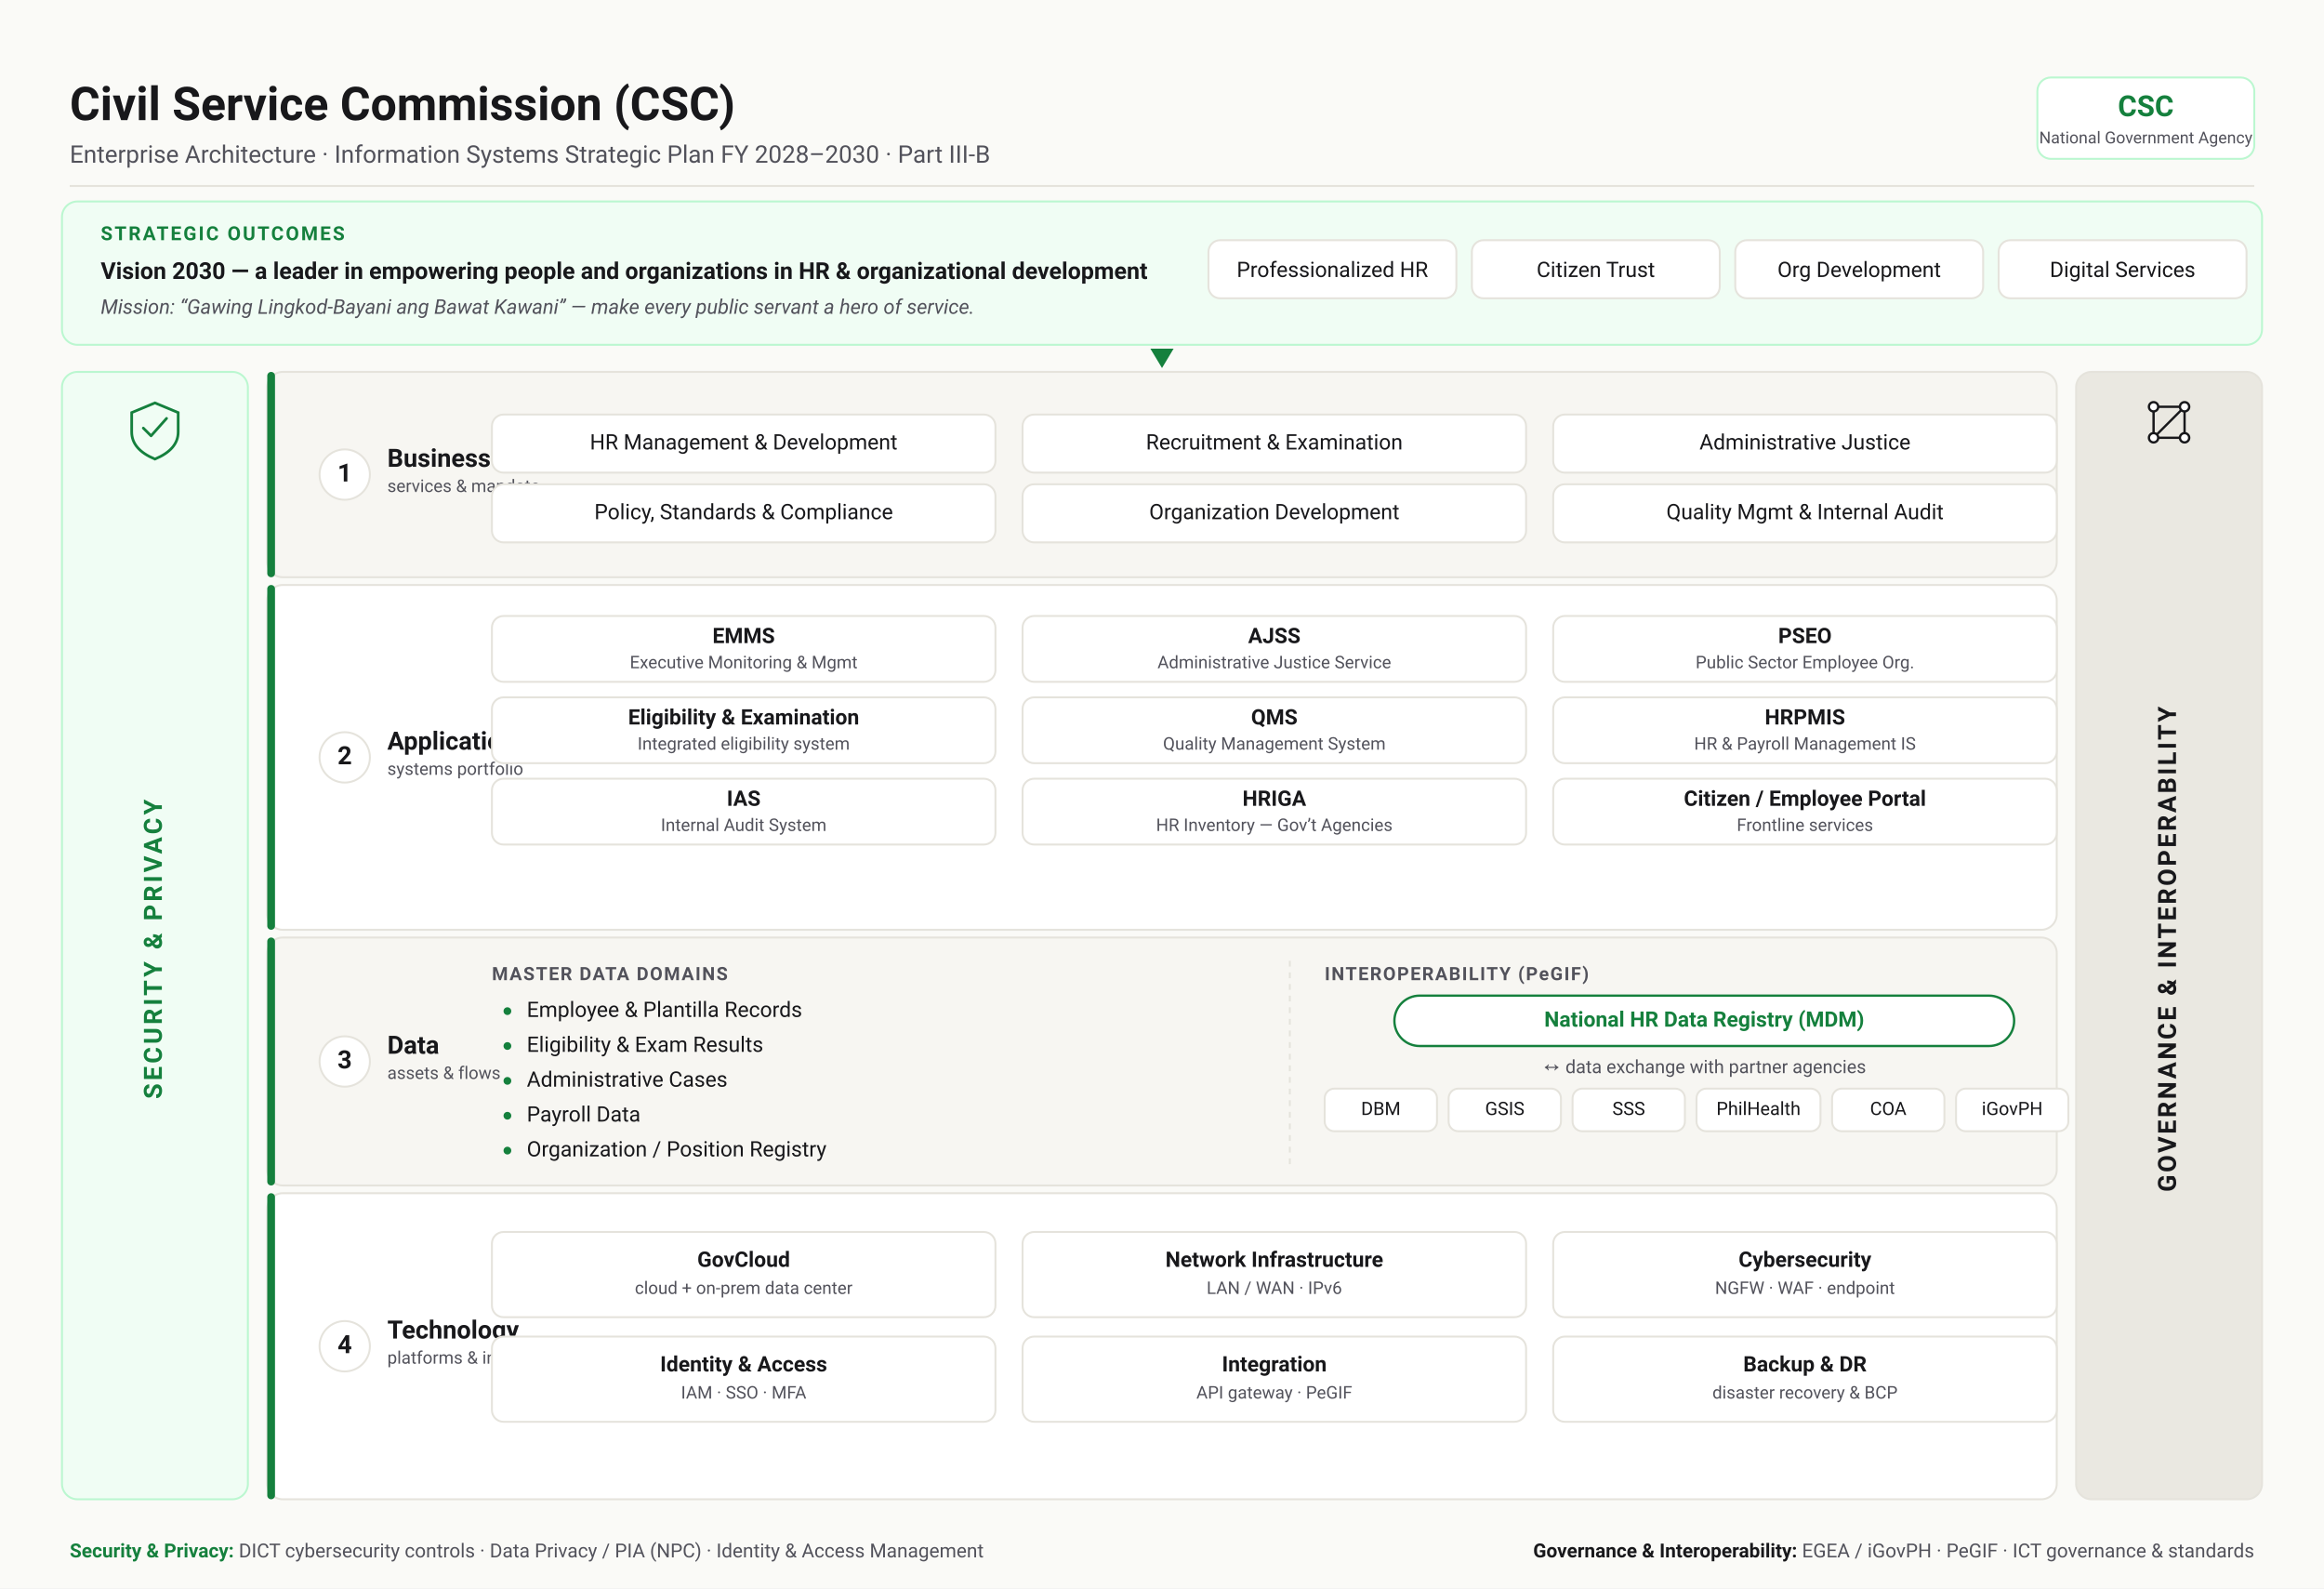
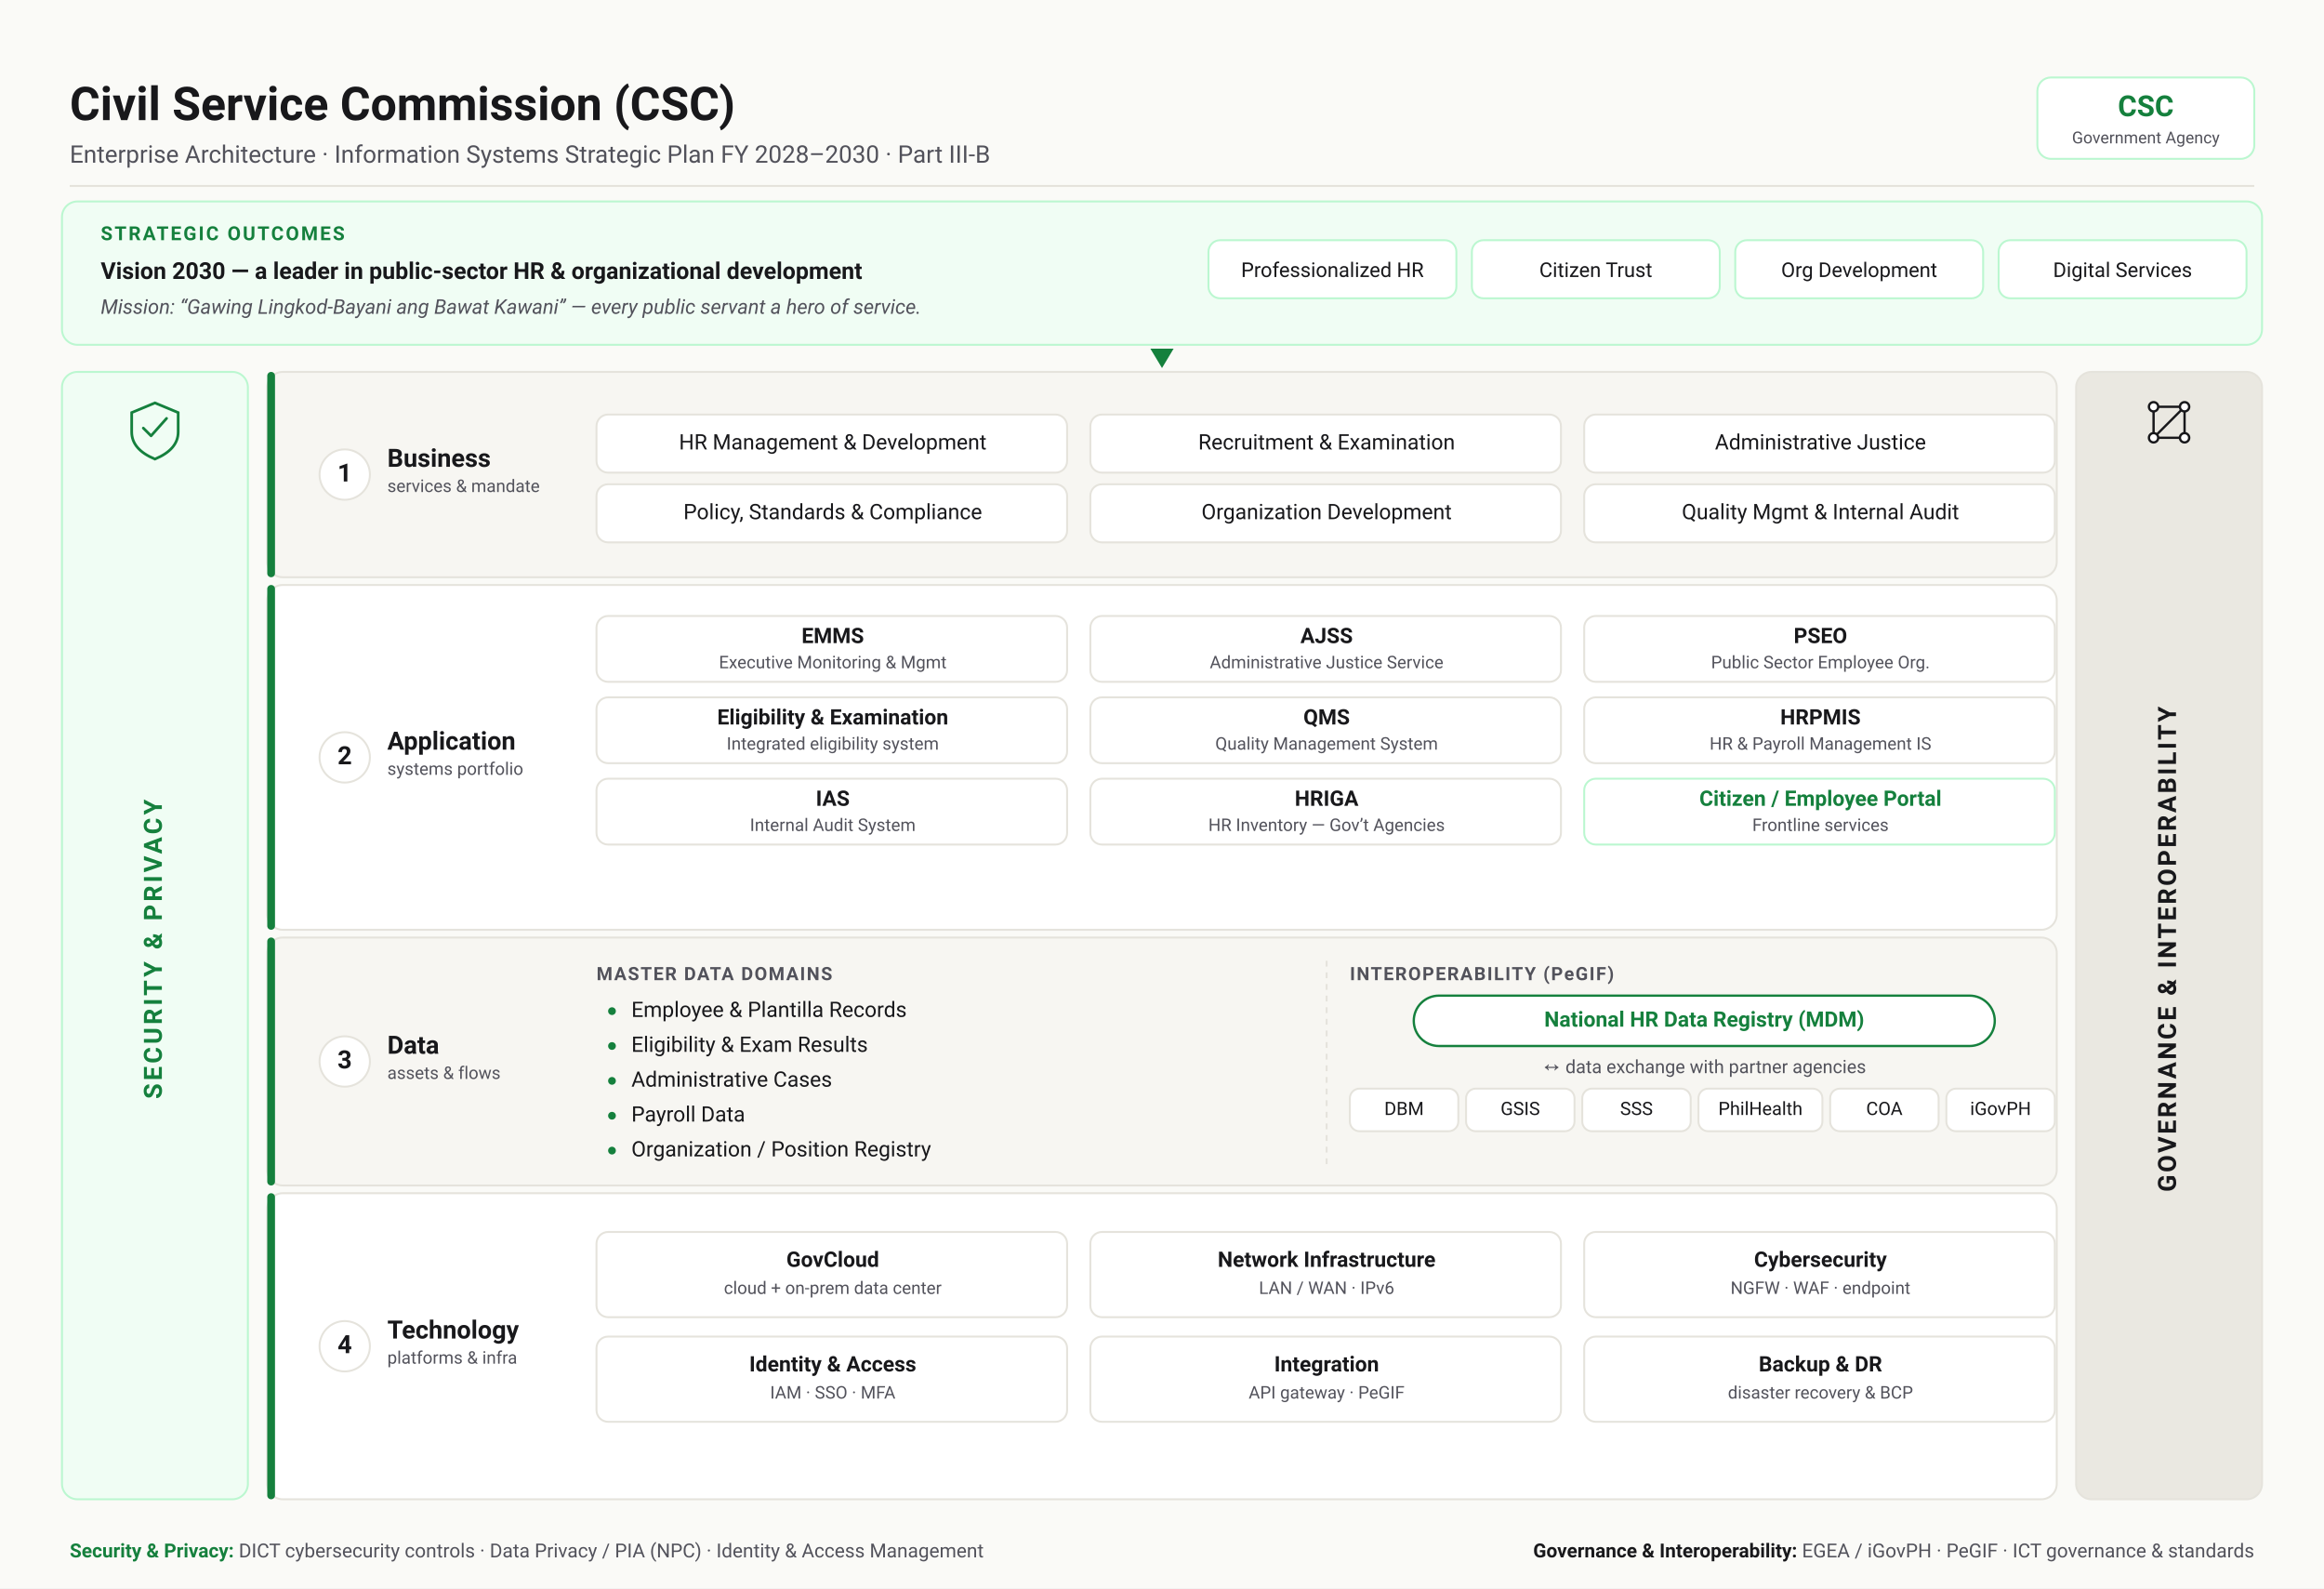
- <svg xmlns="http://www.w3.org/2000/svg" viewBox="0 0 1200 820" font-family="ui-sans-serif, system-ui, -apple-system, 'Segoe UI', Roboto, Helvetica, Arial, sans-serif" text-rendering="geometricPrecision">
-   <defs>
-     <style>
-       .ink { fill: #18181B; }
-       .muted { fill: #52525B; }
-       .green { fill: #15803D; }
-       .tag { font-size: 10px; font-weight: 700; fill: #15803D; letter-spacing: 1px; }
-       .hdr { font-size: 9.5px; font-weight: 700; fill: #52525B; letter-spacing: 0.7px; }
-       .layer-name { font-size: 13px; font-weight: 700; fill: #18181B; }
-       .layer-sub { font-size: 9px; fill: #52525B; }
-       .badge-num { font-size: 13px; font-weight: 700; fill: #18181B; }
-       .chip { fill: #FFFFFF; stroke: #E5E3DC; stroke-width: 1; }
-       .chip-line1 { font-size: 11px; font-weight: 600; fill: #18181B; }
-       .chip-line2 { font-size: 9px; fill: #52525B; }
-       .chip-1 { font-size: 11px; fill: #18181B; }
-       .agency { font-size: 9.5px; fill: #18181B; }
-       .rail-title-l { font-size: 13px; font-weight: 700; fill: #15803D; letter-spacing: 1.5px; }
-       .rail-title-r { font-size: 13px; font-weight: 700; fill: #18181B; letter-spacing: 1.2px; }
-     </style>
-   </defs>
+ <svg xmlns="http://www.w3.org/2000/svg" width="1200" height="820" viewBox="0 0 1200 820" font-family="ui-sans-serif, system-ui, -apple-system, 'Segoe UI', Roboto, Helvetica, Arial, sans-serif" text-rendering="geometricPrecision">
  <rect x="0" y="0" width="1200" height="820" fill="#FAFAF7" />
-   <text x="36" y="62" class="ink" style="font-size:24px;font-weight:700;">Civil Service Commission (CSC)</text>
-   <text x="36" y="84" class="muted" style="font-size:12.5px;">Enterprise Architecture · Information Systems Strategic Plan FY 2028–2030 · Part III-B</text>
+   <text x="36" y="62" font-size="24" font-weight="700" fill="#18181B">Civil Service Commission (CSC)</text>
+   <text x="36" y="84" font-size="12.5" fill="#52525B">Enterprise Architecture · Information Systems Strategic Plan FY 2028–2030 · Part III-B</text>
  <rect x="1052" y="40" width="112" height="42" rx="7" fill="#FFFFFF" stroke="#bbf7d0" stroke-width="1" />
-   <text x="1108" y="60" text-anchor="middle" class="green" style="font-size:15px;font-weight:700;">CSC</text>
-   <text x="1108" y="74" text-anchor="middle" class="muted" style="font-size:8.5px;">National Government Agency</text>
+   <text x="1108" y="60" text-anchor="middle" font-size="15" font-weight="700" fill="#15803D">CSC</text>
+   <text x="1108" y="74" text-anchor="middle" font-size="8.5" fill="#52525B">Government Agency</text>
  <line x1="36" y1="96" x2="1164" y2="96" stroke="#E5E3DC" stroke-width="1" />
  <rect x="32" y="104" width="1136" height="74" rx="8" fill="#f0fdf4" stroke="#bbf7d0" stroke-width="1" />
-   <text x="52" y="124" class="tag">STRATEGIC OUTCOMES</text>
-   <text x="52" y="144" class="ink" style="font-size:12px;font-weight:600;">Vision 2030 — a leader in empowering people and organizations in HR &amp; organizational development</text>
-   <text x="52" y="162" class="muted" style="font-size:10.5px;font-style:italic;">Mission: “Gawing Lingkod-Bayani ang Bawat Kawani” — make every public servant a hero of service.</text>
+   <text x="52" y="124" font-size="10" font-weight="700" fill="#15803D" letter-spacing="1">STRATEGIC OUTCOMES</text>
+   <text x="52" y="144" font-size="12" font-weight="600" fill="#18181B">Vision 2030 — a leader in public-sector HR &amp; organizational development</text>
+   <text x="52" y="162" font-size="10.5" font-style="italic" fill="#52525B">Mission: “Gawing Lingkod-Bayani ang Bawat Kawani” — every public servant a hero of service.</text>
  <g>
-     <rect x="624" y="124" width="128" height="30" rx="6" class="chip" stroke="#bbf7d0" />
-     <text x="688" y="143" text-anchor="middle" class="chip-1">Professionalized HR</text>
-     <rect x="760" y="124" width="128" height="30" rx="6" class="chip" stroke="#bbf7d0" />
-     <text x="824" y="143" text-anchor="middle" class="chip-1">Citizen Trust</text>
-     <rect x="896" y="124" width="128" height="30" rx="6" class="chip" stroke="#bbf7d0" />
-     <text x="960" y="143" text-anchor="middle" class="chip-1">Org Development</text>
-     <rect x="1032" y="124" width="128" height="30" rx="6" class="chip" stroke="#bbf7d0" />
-     <text x="1096" y="143" text-anchor="middle" class="chip-1">Digital Services</text>
+     <rect x="624" y="124" width="128" height="30" rx="6" fill="#FFFFFF" stroke="#bbf7d0" stroke-width="1" />
+     <text x="688" y="143" text-anchor="middle" font-size="10.5" fill="#18181B">Professionalized HR</text>
+     <rect x="760" y="124" width="128" height="30" rx="6" fill="#FFFFFF" stroke="#bbf7d0" stroke-width="1" />
+     <text x="824" y="143" text-anchor="middle" font-size="10.5" fill="#18181B">Citizen Trust</text>
+     <rect x="896" y="124" width="128" height="30" rx="6" fill="#FFFFFF" stroke="#bbf7d0" stroke-width="1" />
+     <text x="960" y="143" text-anchor="middle" font-size="10.5" fill="#18181B">Org Development</text>
+     <rect x="1032" y="124" width="128" height="30" rx="6" fill="#FFFFFF" stroke="#bbf7d0" stroke-width="1" />
+     <text x="1096" y="143" text-anchor="middle" font-size="10.5" fill="#18181B">Digital Services</text>
  </g>
  <path d="M594,180 L606,180 L600,190 Z" fill="#15803D" />
  <rect x="32" y="192" width="96" height="582" rx="8" fill="#f0fdf4" stroke="#bbf7d0" stroke-width="1" />
  <path d="M80,208 l12,5 v10 q0,9 -12,14 q-12,-5 -12,-14 v-10 z" fill="none" stroke="#15803D" stroke-width="1.4" />
  <path d="M74,221 l4,4 l8,-9" fill="none" stroke="#15803D" stroke-width="1.4" stroke-linecap="round" stroke-linejoin="round" />
-   <text transform="rotate(-90 80 490)" x="80" y="490" text-anchor="middle" dominant-baseline="middle" class="rail-title-l">SECURITY &amp; PRIVACY</text>
+   <text transform="rotate(-90 80 490)" x="80" y="490" text-anchor="middle" dominant-baseline="middle" font-size="13" font-weight="700" fill="#15803D" letter-spacing="1.5">SECURITY &amp; PRIVACY</text>
  <rect x="1072" y="192" width="96" height="582" rx="8" fill="#EAE8E1" stroke="#E5E3DC" stroke-width="1" />
  <g stroke="#18181B" stroke-width="1.2" fill="#18181B">
    <line x1="1112" y1="210" x2="1128" y2="210" />
    <line x1="1112" y1="210" x2="1112" y2="226" />
    <line x1="1128" y1="210" x2="1128" y2="226" />
    <line x1="1112" y1="226" x2="1128" y2="226" />
    <line x1="1112" y1="226" x2="1128" y2="210" />
    <circle cx="1112" cy="210" r="2.4" fill="#FFFFFF" />
    <circle cx="1128" cy="210" r="2.4" fill="#FFFFFF" />
    <circle cx="1112" cy="226" r="2.4" fill="#FFFFFF" />
    <circle cx="1128" cy="226" r="2.4" fill="#FFFFFF" />
  </g>
-   <text transform="rotate(-90 1120 490)" x="1120" y="490" text-anchor="middle" dominant-baseline="middle" class="rail-title-r">GOVERNANCE &amp; INTEROPERABILITY</text>
+   <text transform="rotate(-90 1120 490)" x="1120" y="490" text-anchor="middle" dominant-baseline="middle" font-size="13" font-weight="700" fill="#18181B" letter-spacing="1.2">GOVERNANCE &amp; INTEROPERABILITY</text>
  <rect x="138" y="192" width="924" height="106" rx="8" fill="#F7F6F2" stroke="#E5E3DC" stroke-width="1" />
  <rect x="138" y="192" width="4" height="106" rx="2" fill="#15803D" />
  <circle cx="178" cy="245" r="13" fill="#FFFFFF" stroke="#E5E3DC" stroke-width="1" />
-   <text x="178" y="245" text-anchor="middle" dominant-baseline="middle" class="badge-num">1</text>
-   <text x="200" y="241" class="layer-name">Business</text>
-   <text x="200" y="254" class="layer-sub">services &amp; mandate</text>
+   <text x="178" y="245" text-anchor="middle" dominant-baseline="middle" font-size="13" font-weight="700" fill="#18181B">1</text>
+   <text x="200" y="241" font-size="13" font-weight="700" fill="#18181B">Business</text>
+   <text x="200" y="254" font-size="9" fill="#52525B">services &amp; mandate</text>
  <g>
-     <rect x="254" y="214" width="260" height="30" rx="6" class="chip" />
-     <text x="384" y="229" text-anchor="middle" dominant-baseline="middle" class="chip-1">HR Management &amp; Development</text>
-     <rect x="528" y="214" width="260" height="30" rx="6" class="chip" />
-     <text x="658" y="229" text-anchor="middle" dominant-baseline="middle" class="chip-1">Recruitment &amp; Examination</text>
-     <rect x="802" y="214" width="260" height="30" rx="6" class="chip" />
-     <text x="932" y="229" text-anchor="middle" dominant-baseline="middle" class="chip-1">Administrative Justice</text>
-     <rect x="254" y="250" width="260" height="30" rx="6" class="chip" />
-     <text x="384" y="265" text-anchor="middle" dominant-baseline="middle" class="chip-1">Policy, Standards &amp; Compliance</text>
-     <rect x="528" y="250" width="260" height="30" rx="6" class="chip" />
-     <text x="658" y="265" text-anchor="middle" dominant-baseline="middle" class="chip-1">Organization Development</text>
-     <rect x="802" y="250" width="260" height="30" rx="6" class="chip" />
-     <text x="932" y="265" text-anchor="middle" dominant-baseline="middle" class="chip-1">Quality Mgmt &amp; Internal Audit</text>
+     <rect x="308" y="214" width="243" height="30" rx="6" fill="#FFFFFF" stroke="#E5E3DC" stroke-width="1" />
+     <text x="430" y="229" text-anchor="middle" dominant-baseline="middle" font-size="11" fill="#18181B">HR Management &amp; Development</text>
+     <rect x="563" y="214" width="243" height="30" rx="6" fill="#FFFFFF" stroke="#E5E3DC" stroke-width="1" />
+     <text x="685" y="229" text-anchor="middle" dominant-baseline="middle" font-size="11" fill="#18181B">Recruitment &amp; Examination</text>
+     <rect x="818" y="214" width="243" height="30" rx="6" fill="#FFFFFF" stroke="#E5E3DC" stroke-width="1" />
+     <text x="940" y="229" text-anchor="middle" dominant-baseline="middle" font-size="11" fill="#18181B">Administrative Justice</text>
+     <rect x="308" y="250" width="243" height="30" rx="6" fill="#FFFFFF" stroke="#E5E3DC" stroke-width="1" />
+     <text x="430" y="265" text-anchor="middle" dominant-baseline="middle" font-size="11" fill="#18181B">Policy, Standards &amp; Compliance</text>
+     <rect x="563" y="250" width="243" height="30" rx="6" fill="#FFFFFF" stroke="#E5E3DC" stroke-width="1" />
+     <text x="685" y="265" text-anchor="middle" dominant-baseline="middle" font-size="11" fill="#18181B">Organization Development</text>
+     <rect x="818" y="250" width="243" height="30" rx="6" fill="#FFFFFF" stroke="#E5E3DC" stroke-width="1" />
+     <text x="940" y="265" text-anchor="middle" dominant-baseline="middle" font-size="11" fill="#18181B">Quality Mgmt &amp; Internal Audit</text>
  </g>
  <rect x="138" y="302" width="924" height="178" rx="8" fill="#FFFFFF" stroke="#E5E3DC" stroke-width="1" />
  <rect x="138" y="302" width="4" height="178" rx="2" fill="#15803D" />
  <circle cx="178" cy="391" r="13" fill="#FFFFFF" stroke="#E5E3DC" stroke-width="1" />
-   <text x="178" y="391" text-anchor="middle" dominant-baseline="middle" class="badge-num">2</text>
-   <text x="200" y="387" class="layer-name">Application</text>
-   <text x="200" y="400" class="layer-sub">systems portfolio</text>
+   <text x="178" y="391" text-anchor="middle" dominant-baseline="middle" font-size="13" font-weight="700" fill="#18181B">2</text>
+   <text x="200" y="387" font-size="13" font-weight="700" fill="#18181B">Application</text>
+   <text x="200" y="400" font-size="9" fill="#52525B">systems portfolio</text>
  <g>
-     <rect x="254" y="318" width="260" height="34" rx="6" class="chip" />
-     <text x="384" y="332" text-anchor="middle" class="chip-line1">EMMS</text>
-     <text x="384" y="345" text-anchor="middle" class="chip-line2">Executive Monitoring &amp; Mgmt</text>
-     <rect x="528" y="318" width="260" height="34" rx="6" class="chip" />
-     <text x="658" y="332" text-anchor="middle" class="chip-line1">AJSS</text>
-     <text x="658" y="345" text-anchor="middle" class="chip-line2">Administrative Justice Service</text>
-     <rect x="802" y="318" width="260" height="34" rx="6" class="chip" />
-     <text x="932" y="332" text-anchor="middle" class="chip-line1">PSEO</text>
-     <text x="932" y="345" text-anchor="middle" class="chip-line2">Public Sector Employee Org.</text>
-     <rect x="254" y="360" width="260" height="34" rx="6" class="chip" />
-     <text x="384" y="374" text-anchor="middle" class="chip-line1">Eligibility &amp; Examination</text>
-     <text x="384" y="387" text-anchor="middle" class="chip-line2">Integrated eligibility system</text>
-     <rect x="528" y="360" width="260" height="34" rx="6" class="chip" />
-     <text x="658" y="374" text-anchor="middle" class="chip-line1">QMS</text>
-     <text x="658" y="387" text-anchor="middle" class="chip-line2">Quality Management System</text>
-     <rect x="802" y="360" width="260" height="34" rx="6" class="chip" />
-     <text x="932" y="374" text-anchor="middle" class="chip-line1">HRPMIS</text>
-     <text x="932" y="387" text-anchor="middle" class="chip-line2">HR &amp; Payroll Management IS</text>
-     <rect x="254" y="402" width="260" height="34" rx="6" class="chip" />
-     <text x="384" y="416" text-anchor="middle" class="chip-line1">IAS</text>
-     <text x="384" y="429" text-anchor="middle" class="chip-line2">Internal Audit System</text>
-     <rect x="528" y="402" width="260" height="34" rx="6" class="chip" />
-     <text x="658" y="416" text-anchor="middle" class="chip-line1">HRIGA</text>
-     <text x="658" y="429" text-anchor="middle" class="chip-line2">HR Inventory — Gov’t Agencies</text>
-     <rect x="802" y="402" width="260" height="34" rx="6" class="chip" stroke="#bbf7d0" />
-     <text x="932" y="416" text-anchor="middle" class="chip-line1" fill="#15803D">Citizen / Employee Portal</text>
-     <text x="932" y="429" text-anchor="middle" class="chip-line2">Frontline services</text>
+     <rect x="308" y="318" width="243" height="34" rx="6" fill="#FFFFFF" stroke="#E5E3DC" stroke-width="1" />
+     <text x="430" y="332" text-anchor="middle" font-size="11" font-weight="600" fill="#18181B">EMMS</text>
+     <text x="430" y="345" text-anchor="middle" font-size="9" fill="#52525B">Executive Monitoring &amp; Mgmt</text>
+     <rect x="563" y="318" width="243" height="34" rx="6" fill="#FFFFFF" stroke="#E5E3DC" stroke-width="1" />
+     <text x="685" y="332" text-anchor="middle" font-size="11" font-weight="600" fill="#18181B">AJSS</text>
+     <text x="685" y="345" text-anchor="middle" font-size="9" fill="#52525B">Administrative Justice Service</text>
+     <rect x="818" y="318" width="243" height="34" rx="6" fill="#FFFFFF" stroke="#E5E3DC" stroke-width="1" />
+     <text x="940" y="332" text-anchor="middle" font-size="11" font-weight="600" fill="#18181B">PSEO</text>
+     <text x="940" y="345" text-anchor="middle" font-size="9" fill="#52525B">Public Sector Employee Org.</text>
+     <rect x="308" y="360" width="243" height="34" rx="6" fill="#FFFFFF" stroke="#E5E3DC" stroke-width="1" />
+     <text x="430" y="374" text-anchor="middle" font-size="11" font-weight="600" fill="#18181B">Eligibility &amp; Examination</text>
+     <text x="430" y="387" text-anchor="middle" font-size="9" fill="#52525B">Integrated eligibility system</text>
+     <rect x="563" y="360" width="243" height="34" rx="6" fill="#FFFFFF" stroke="#E5E3DC" stroke-width="1" />
+     <text x="685" y="374" text-anchor="middle" font-size="11" font-weight="600" fill="#18181B">QMS</text>
+     <text x="685" y="387" text-anchor="middle" font-size="9" fill="#52525B">Quality Management System</text>
+     <rect x="818" y="360" width="243" height="34" rx="6" fill="#FFFFFF" stroke="#E5E3DC" stroke-width="1" />
+     <text x="940" y="374" text-anchor="middle" font-size="11" font-weight="600" fill="#18181B">HRPMIS</text>
+     <text x="940" y="387" text-anchor="middle" font-size="9" fill="#52525B">HR &amp; Payroll Management IS</text>
+     <rect x="308" y="402" width="243" height="34" rx="6" fill="#FFFFFF" stroke="#E5E3DC" stroke-width="1" />
+     <text x="430" y="416" text-anchor="middle" font-size="11" font-weight="600" fill="#18181B">IAS</text>
+     <text x="430" y="429" text-anchor="middle" font-size="9" fill="#52525B">Internal Audit System</text>
+     <rect x="563" y="402" width="243" height="34" rx="6" fill="#FFFFFF" stroke="#E5E3DC" stroke-width="1" />
+     <text x="685" y="416" text-anchor="middle" font-size="11" font-weight="600" fill="#18181B">HRIGA</text>
+     <text x="685" y="429" text-anchor="middle" font-size="9" fill="#52525B">HR Inventory — Gov’t Agencies</text>
+     <rect x="818" y="402" width="243" height="34" rx="6" fill="#FFFFFF" stroke="#bbf7d0" stroke-width="1" />
+     <text x="940" y="416" text-anchor="middle" font-size="11" font-weight="600" fill="#15803D">Citizen / Employee Portal</text>
+     <text x="940" y="429" text-anchor="middle" font-size="9" fill="#52525B">Frontline services</text>
  </g>
  <rect x="138" y="484" width="924" height="128" rx="8" fill="#F7F6F2" stroke="#E5E3DC" stroke-width="1" />
  <rect x="138" y="484" width="4" height="128" rx="2" fill="#15803D" />
  <circle cx="178" cy="548" r="13" fill="#FFFFFF" stroke="#E5E3DC" stroke-width="1" />
-   <text x="178" y="548" text-anchor="middle" dominant-baseline="middle" class="badge-num">3</text>
-   <text x="200" y="544" class="layer-name">Data</text>
-   <text x="200" y="557" class="layer-sub">assets &amp; flows</text>
-   <line x1="666" y1="496" x2="666" y2="602" stroke="#E5E3DC" stroke-width="1" stroke-dasharray="3 3" />
-   <text x="254" y="506" class="hdr">MASTER DATA DOMAINS</text>
+   <text x="178" y="548" text-anchor="middle" dominant-baseline="middle" font-size="13" font-weight="700" fill="#18181B">3</text>
+   <text x="200" y="544" font-size="13" font-weight="700" fill="#18181B">Data</text>
+   <text x="200" y="557" font-size="9" fill="#52525B">assets &amp; flows</text>
+   <line x1="685" y1="496" x2="685" y2="602" stroke="#E5E3DC" stroke-width="1" stroke-dasharray="3 3" />
+   <text x="308" y="506" font-size="9.5" font-weight="700" fill="#52525B" letter-spacing="0.7">MASTER DATA DOMAINS</text>
  <g>
-     <circle cx="262" cy="522" r="2" class="green" />
-     <text x="272" y="525" class="chip-1">Employee &amp; Plantilla Records</text>
-     <circle cx="262" cy="540" r="2" class="green" />
-     <text x="272" y="543" class="chip-1">Eligibility &amp; Exam Results</text>
-     <circle cx="262" cy="558" r="2" class="green" />
-     <text x="272" y="561" class="chip-1">Administrative Cases</text>
-     <circle cx="262" cy="576" r="2" class="green" />
-     <text x="272" y="579" class="chip-1">Payroll Data</text>
-     <circle cx="262" cy="594" r="2" class="green" />
-     <text x="272" y="597" class="chip-1">Organization / Position Registry</text>
+     <circle cx="316" cy="522" r="2" fill="#15803D" />
+     <text x="326" y="525" font-size="11" fill="#18181B">Employee &amp; Plantilla Records</text>
+     <circle cx="316" cy="540" r="2" fill="#15803D" />
+     <text x="326" y="543" font-size="11" fill="#18181B">Eligibility &amp; Exam Results</text>
+     <circle cx="316" cy="558" r="2" fill="#15803D" />
+     <text x="326" y="561" font-size="11" fill="#18181B">Administrative Cases</text>
+     <circle cx="316" cy="576" r="2" fill="#15803D" />
+     <text x="326" y="579" font-size="11" fill="#18181B">Payroll Data</text>
+     <circle cx="316" cy="594" r="2" fill="#15803D" />
+     <text x="326" y="597" font-size="11" fill="#18181B">Organization / Position Registry</text>
  </g>
-   <text x="684" y="506" class="hdr">INTEROPERABILITY (PeGIF)</text>
-   <rect x="720" y="514" width="320" height="26" rx="13" fill="#FFFFFF" stroke="#15803D" stroke-width="1.2" />
-   <text x="880" y="527" text-anchor="middle" dominant-baseline="middle" style="font-size:11px;font-weight:600;fill:#15803D;">National HR Data Registry (MDM)</text>
-   <text x="880" y="554" text-anchor="middle" class="muted" style="font-size:9.5px;">↔ data exchange with partner agencies</text>
+   <text x="697" y="506" font-size="9.5" font-weight="700" fill="#52525B" letter-spacing="0.7">INTEROPERABILITY (PeGIF)</text>
+   <rect x="730" y="514" width="300" height="26" rx="13" fill="#FFFFFF" stroke="#15803D" stroke-width="1.2" />
+   <text x="880" y="527" text-anchor="middle" dominant-baseline="middle" font-size="11" font-weight="600" fill="#15803D">National HR Data Registry (MDM)</text>
+   <text x="880" y="554" text-anchor="middle" font-size="9.5" fill="#52525B">↔ data exchange with partner agencies</text>
  <g>
-     <rect x="684" y="562" width="58" height="22" rx="5" class="chip" />
-     <text x="713" y="573" text-anchor="middle" dominant-baseline="middle" class="agency">DBM</text>
-     <rect x="748" y="562" width="58" height="22" rx="5" class="chip" />
-     <text x="777" y="573" text-anchor="middle" dominant-baseline="middle" class="agency">GSIS</text>
-     <rect x="812" y="562" width="58" height="22" rx="5" class="chip" />
-     <text x="841" y="573" text-anchor="middle" dominant-baseline="middle" class="agency">SSS</text>
-     <rect x="876" y="562" width="64" height="22" rx="5" class="chip" />
-     <text x="908" y="573" text-anchor="middle" dominant-baseline="middle" class="agency">PhilHealth</text>
-     <rect x="946" y="562" width="58" height="22" rx="5" class="chip" />
-     <text x="975" y="573" text-anchor="middle" dominant-baseline="middle" class="agency">COA</text>
-     <rect x="1010" y="562" width="58" height="22" rx="5" class="chip" />
-     <text x="1039" y="573" text-anchor="middle" dominant-baseline="middle" class="agency">iGovPH</text>
+     <rect x="697" y="562" width="56" height="22" rx="5" fill="#FFFFFF" stroke="#E5E3DC" stroke-width="1" />
+     <text x="725" y="573" text-anchor="middle" dominant-baseline="middle" font-size="9.5" fill="#18181B">DBM</text>
+     <rect x="757" y="562" width="56" height="22" rx="5" fill="#FFFFFF" stroke="#E5E3DC" stroke-width="1" />
+     <text x="785" y="573" text-anchor="middle" dominant-baseline="middle" font-size="9.5" fill="#18181B">GSIS</text>
+     <rect x="817" y="562" width="56" height="22" rx="5" fill="#FFFFFF" stroke="#E5E3DC" stroke-width="1" />
+     <text x="845" y="573" text-anchor="middle" dominant-baseline="middle" font-size="9.5" fill="#18181B">SSS</text>
+     <rect x="877" y="562" width="64" height="22" rx="5" fill="#FFFFFF" stroke="#E5E3DC" stroke-width="1" />
+     <text x="909" y="573" text-anchor="middle" dominant-baseline="middle" font-size="9.5" fill="#18181B">PhilHealth</text>
+     <rect x="945" y="562" width="56" height="22" rx="5" fill="#FFFFFF" stroke="#E5E3DC" stroke-width="1" />
+     <text x="973" y="573" text-anchor="middle" dominant-baseline="middle" font-size="9.5" fill="#18181B">COA</text>
+     <rect x="1005" y="562" width="56" height="22" rx="5" fill="#FFFFFF" stroke="#E5E3DC" stroke-width="1" />
+     <text x="1033" y="573" text-anchor="middle" dominant-baseline="middle" font-size="9.5" fill="#18181B">iGovPH</text>
  </g>
  <rect x="138" y="616" width="924" height="158" rx="8" fill="#FFFFFF" stroke="#E5E3DC" stroke-width="1" />
  <rect x="138" y="616" width="4" height="158" rx="2" fill="#15803D" />
  <circle cx="178" cy="695" r="13" fill="#FFFFFF" stroke="#E5E3DC" stroke-width="1" />
-   <text x="178" y="695" text-anchor="middle" dominant-baseline="middle" class="badge-num">4</text>
-   <text x="200" y="691" class="layer-name">Technology</text>
-   <text x="200" y="704" class="layer-sub">platforms &amp; infra</text>
+   <text x="178" y="695" text-anchor="middle" dominant-baseline="middle" font-size="13" font-weight="700" fill="#18181B">4</text>
+   <text x="200" y="691" font-size="13" font-weight="700" fill="#18181B">Technology</text>
+   <text x="200" y="704" font-size="9" fill="#52525B">platforms &amp; infra</text>
  <g>
-     <rect x="254" y="636" width="260" height="44" rx="6" class="chip" />
-     <text x="384" y="654" text-anchor="middle" class="chip-line1">GovCloud</text>
-     <text x="384" y="668" text-anchor="middle" class="chip-line2">cloud + on-prem data center</text>
-     <rect x="528" y="636" width="260" height="44" rx="6" class="chip" />
-     <text x="658" y="654" text-anchor="middle" class="chip-line1">Network Infrastructure</text>
-     <text x="658" y="668" text-anchor="middle" class="chip-line2">LAN / WAN · IPv6</text>
-     <rect x="802" y="636" width="260" height="44" rx="6" class="chip" />
-     <text x="932" y="654" text-anchor="middle" class="chip-line1">Cybersecurity</text>
-     <text x="932" y="668" text-anchor="middle" class="chip-line2">NGFW · WAF · endpoint</text>
-     <rect x="254" y="690" width="260" height="44" rx="6" class="chip" />
-     <text x="384" y="708" text-anchor="middle" class="chip-line1">Identity &amp; Access</text>
-     <text x="384" y="722" text-anchor="middle" class="chip-line2">IAM · SSO · MFA</text>
-     <rect x="528" y="690" width="260" height="44" rx="6" class="chip" />
-     <text x="658" y="708" text-anchor="middle" class="chip-line1">Integration</text>
-     <text x="658" y="722" text-anchor="middle" class="chip-line2">API gateway · PeGIF</text>
-     <rect x="802" y="690" width="260" height="44" rx="6" class="chip" />
-     <text x="932" y="708" text-anchor="middle" class="chip-line1">Backup &amp; DR</text>
-     <text x="932" y="722" text-anchor="middle" class="chip-line2">disaster recovery &amp; BCP</text>
+     <rect x="308" y="636" width="243" height="44" rx="6" fill="#FFFFFF" stroke="#E5E3DC" stroke-width="1" />
+     <text x="430" y="654" text-anchor="middle" font-size="11" font-weight="600" fill="#18181B">GovCloud</text>
+     <text x="430" y="668" text-anchor="middle" font-size="9" fill="#52525B">cloud + on-prem data center</text>
+     <rect x="563" y="636" width="243" height="44" rx="6" fill="#FFFFFF" stroke="#E5E3DC" stroke-width="1" />
+     <text x="685" y="654" text-anchor="middle" font-size="11" font-weight="600" fill="#18181B">Network Infrastructure</text>
+     <text x="685" y="668" text-anchor="middle" font-size="9" fill="#52525B">LAN / WAN · IPv6</text>
+     <rect x="818" y="636" width="243" height="44" rx="6" fill="#FFFFFF" stroke="#E5E3DC" stroke-width="1" />
+     <text x="940" y="654" text-anchor="middle" font-size="11" font-weight="600" fill="#18181B">Cybersecurity</text>
+     <text x="940" y="668" text-anchor="middle" font-size="9" fill="#52525B">NGFW · WAF · endpoint</text>
+     <rect x="308" y="690" width="243" height="44" rx="6" fill="#FFFFFF" stroke="#E5E3DC" stroke-width="1" />
+     <text x="430" y="708" text-anchor="middle" font-size="11" font-weight="600" fill="#18181B">Identity &amp; Access</text>
+     <text x="430" y="722" text-anchor="middle" font-size="9" fill="#52525B">IAM · SSO · MFA</text>
+     <rect x="563" y="690" width="243" height="44" rx="6" fill="#FFFFFF" stroke="#E5E3DC" stroke-width="1" />
+     <text x="685" y="708" text-anchor="middle" font-size="11" font-weight="600" fill="#18181B">Integration</text>
+     <text x="685" y="722" text-anchor="middle" font-size="9" fill="#52525B">API gateway · PeGIF</text>
+     <rect x="818" y="690" width="243" height="44" rx="6" fill="#FFFFFF" stroke="#E5E3DC" stroke-width="1" />
+     <text x="940" y="708" text-anchor="middle" font-size="11" font-weight="600" fill="#18181B">Backup &amp; DR</text>
+     <text x="940" y="722" text-anchor="middle" font-size="9" fill="#52525B">disaster recovery &amp; BCP</text>
  </g>
-   <text x="36" y="804" class="muted" style="font-size:10px;">
-     <tspan class="green" style="font-weight:700;">Security &amp; Privacy:</tspan> DICT cybersecurity controls · Data Privacy / PIA (NPC) · Identity &amp; Access Management</text>
-   <text x="1164" y="804" text-anchor="end" class="muted" style="font-size:10px;">
-     <tspan class="ink" style="font-weight:700;">Governance &amp; Interoperability:</tspan> EGEA / iGovPH · PeGIF · ICT governance &amp; standards</text>
+   <text x="36" y="804" font-size="10" fill="#52525B">
+     <tspan font-weight="700" fill="#15803D">Security &amp; Privacy:</tspan> DICT cybersecurity controls · Data Privacy / PIA (NPC) · Identity &amp; Access Management</text>
+   <text x="1164" y="804" text-anchor="end" font-size="10" fill="#52525B">
+     <tspan font-weight="700" fill="#18181B">Governance &amp; Interoperability:</tspan> EGEA / iGovPH · PeGIF · ICT governance &amp; standards</text>
</svg>
